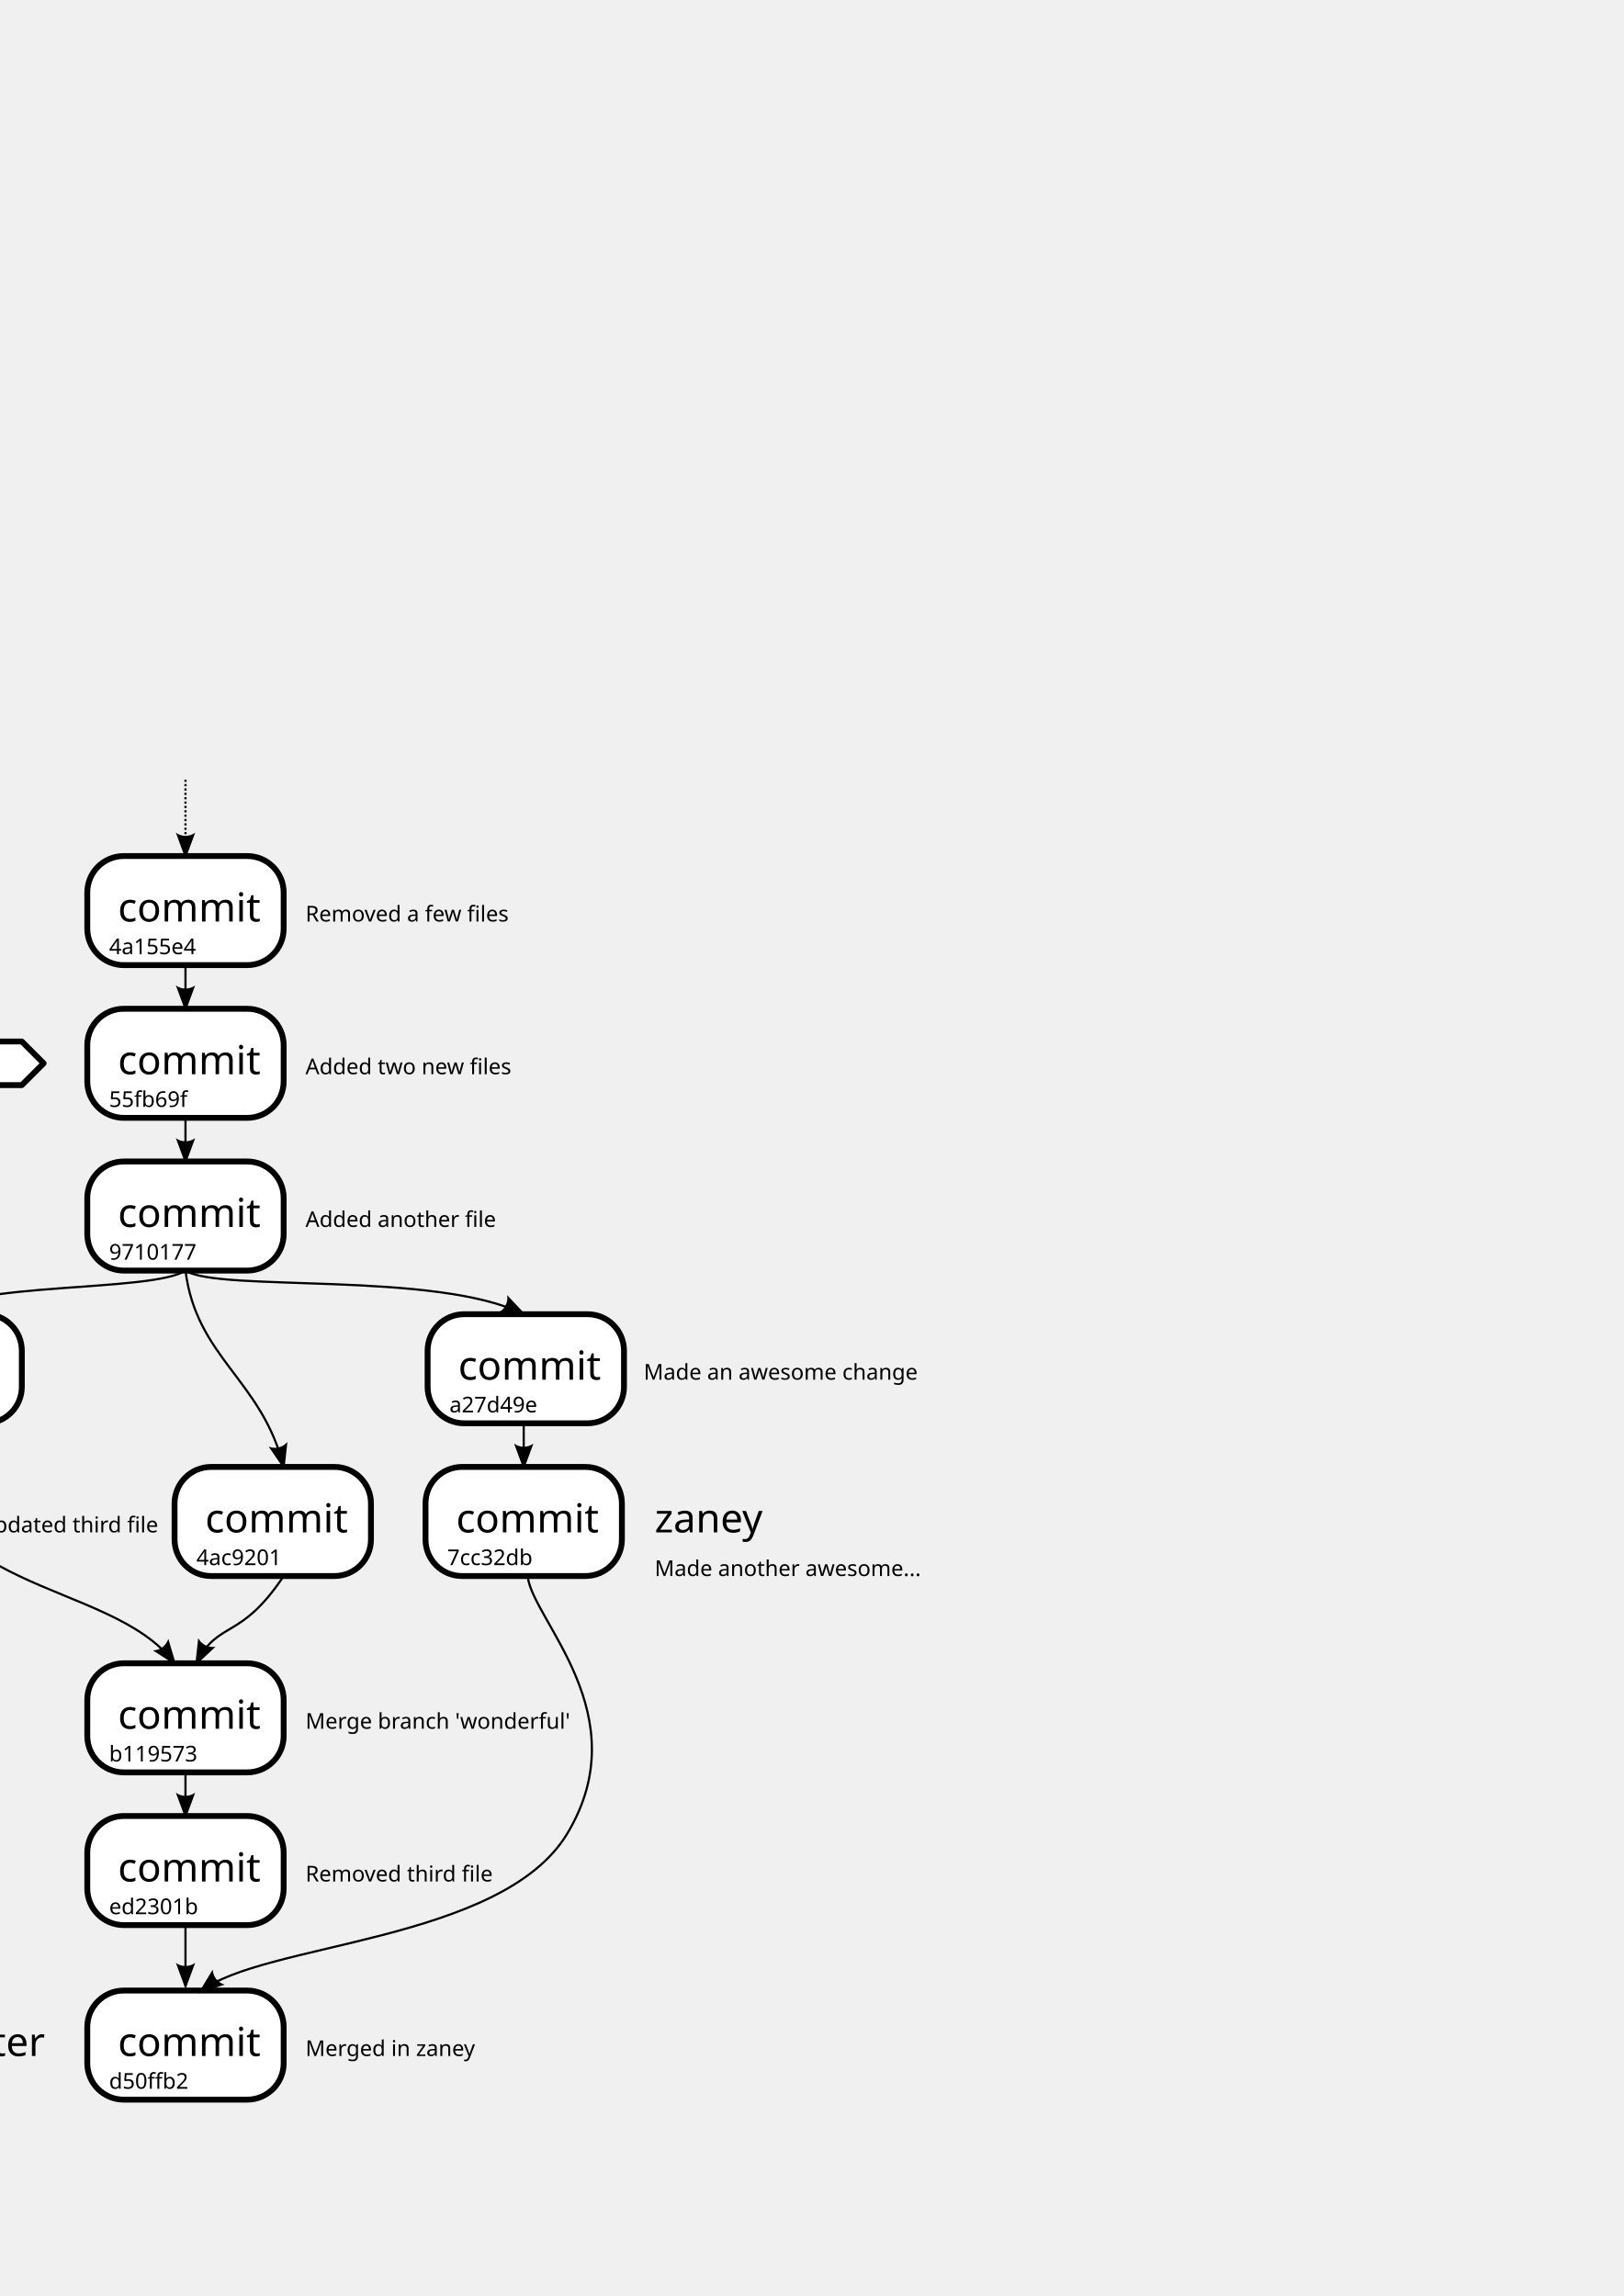
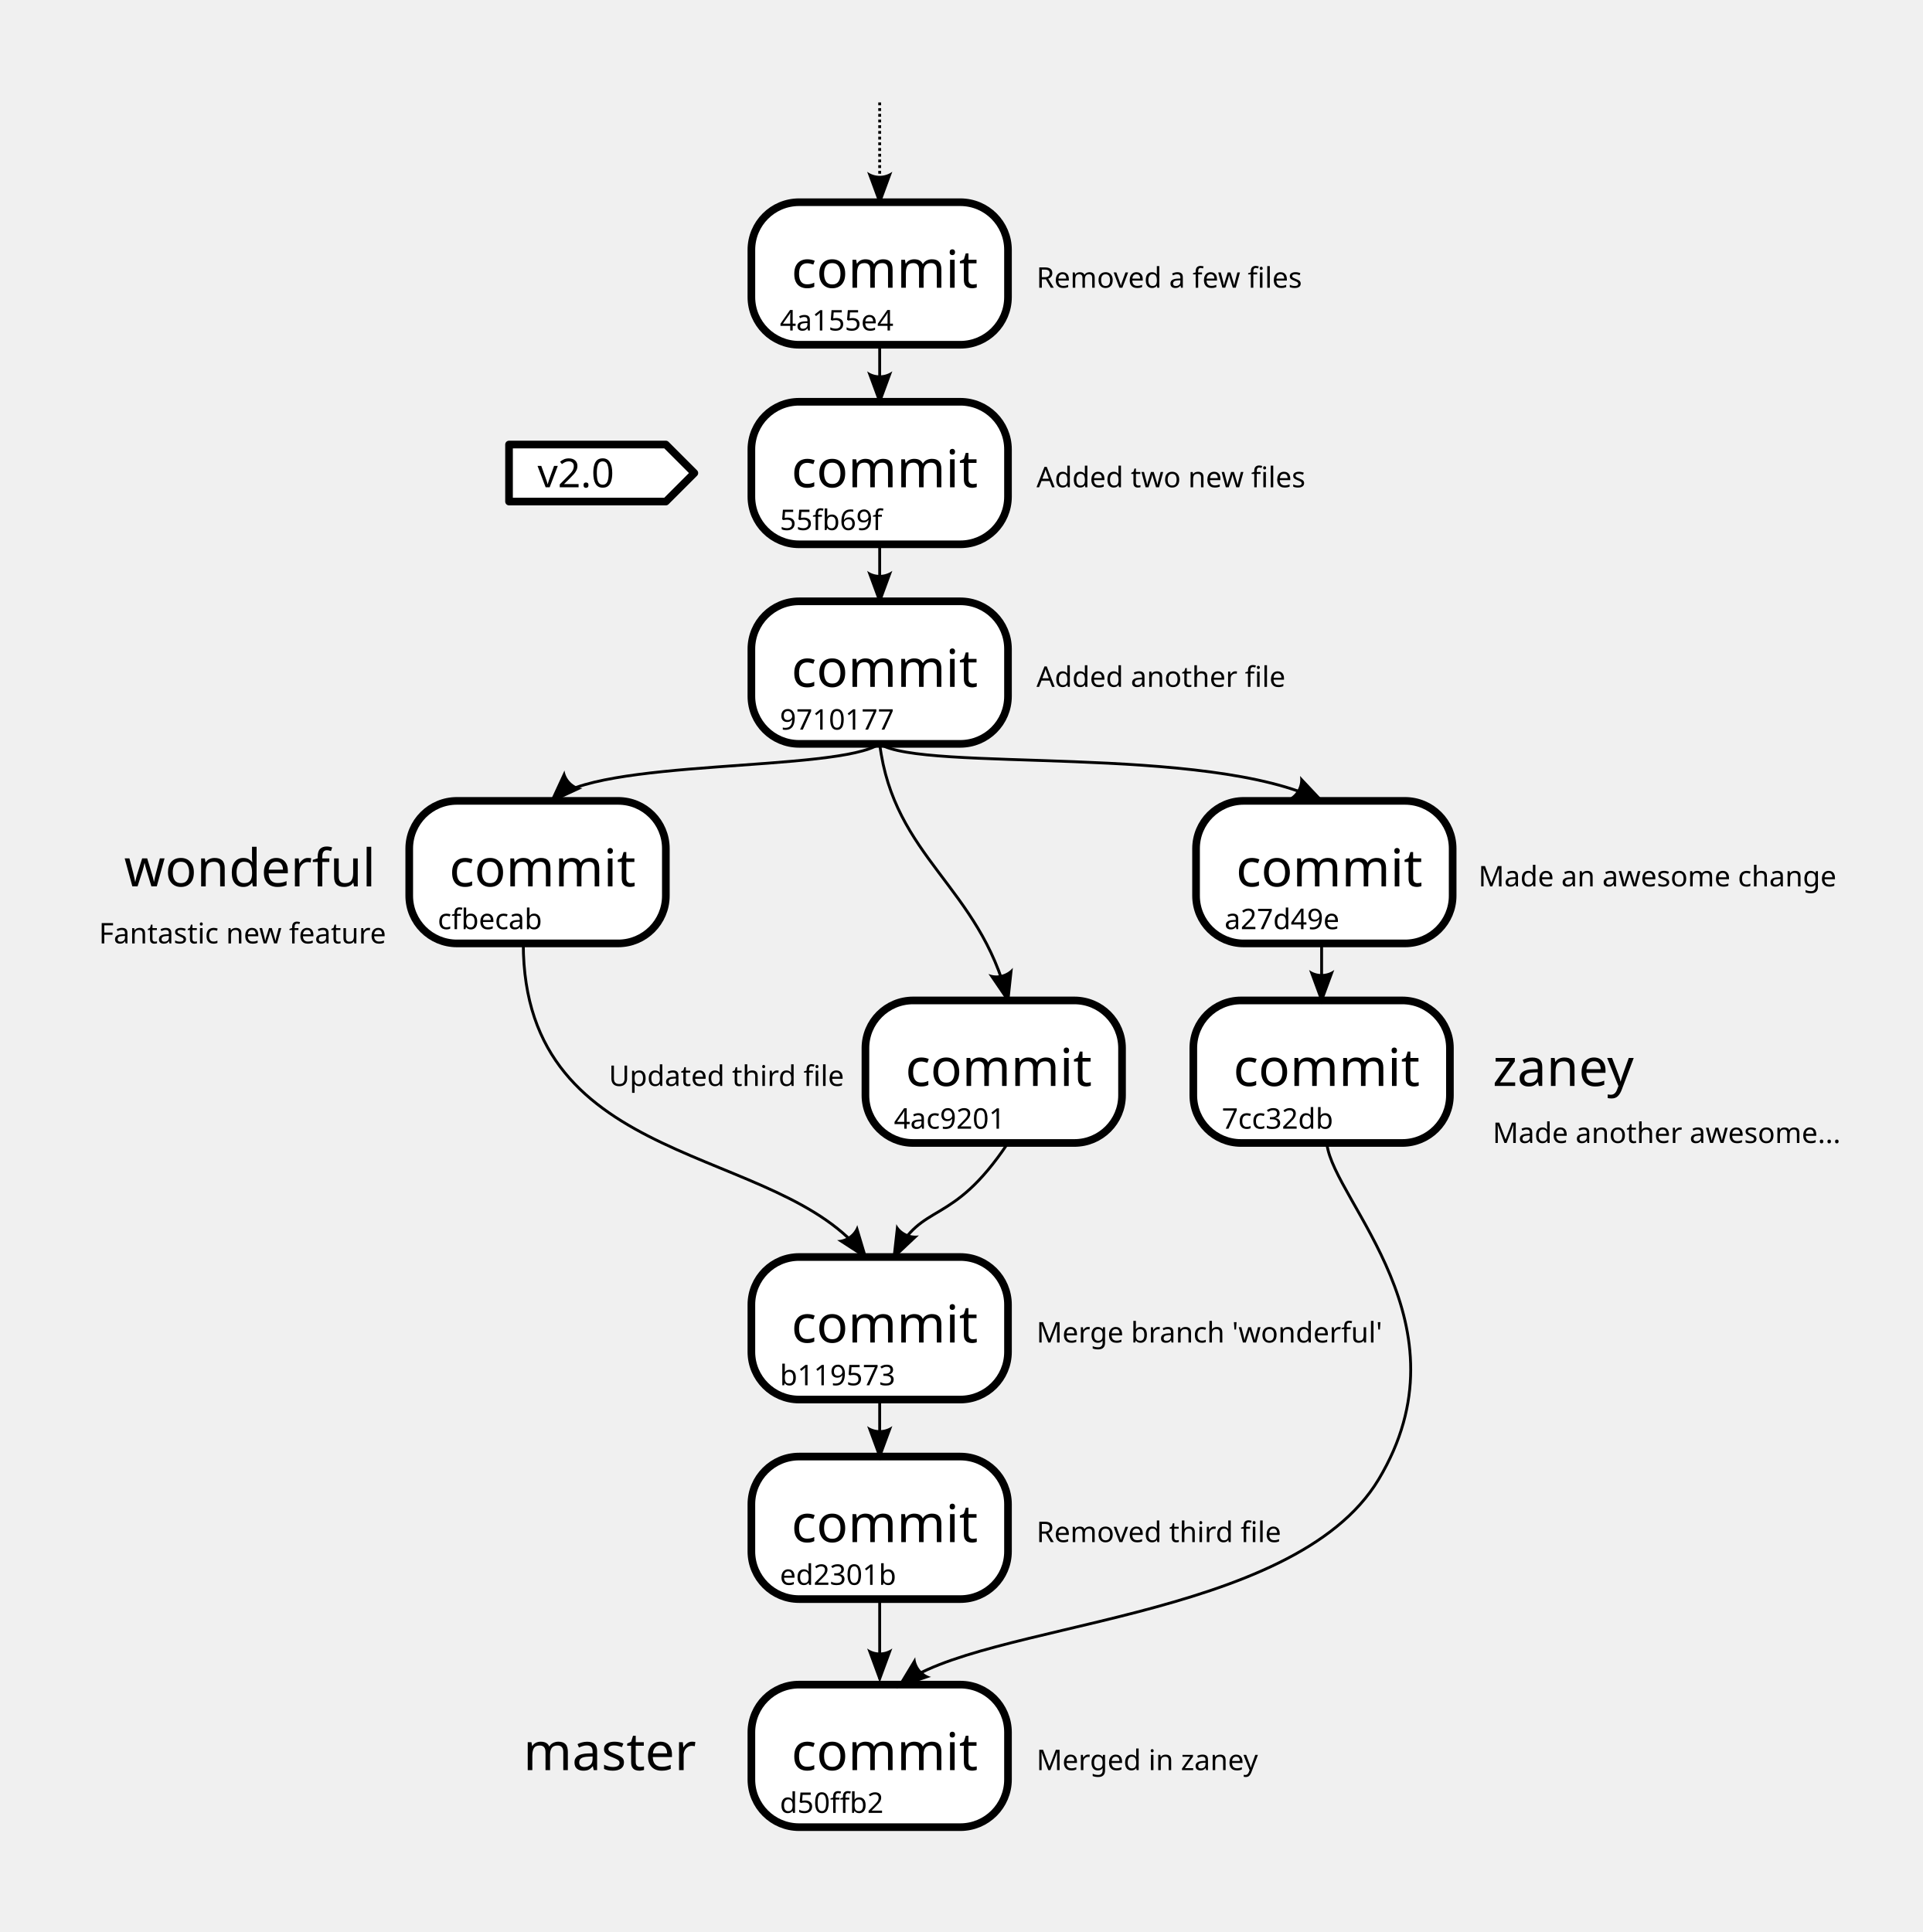
- <svg xmlns="http://www.w3.org/2000/svg" width="744.094" height="1052.362" id="svg3093" version="1.1">
+ <svg xmlns="http://www.w3.org/2000/svg" width="674.317" height="677.708" id="svg3093" version="1.1">
  <defs id="defs3095">
    <marker orient="auto" refY="0" refX="0" id="Arrow2Lend" style="overflow:visible">
      <path id="path5133" style="font-size:12px;fill-rule:evenodd;stroke-width:0.625;stroke-linejoin:round" d="M 8.719,4.034 -2.207,0.016 8.719,-4.002 c -1.745,2.372 -1.735,5.617 -6e-7,8.035 z" transform="matrix(-1.1,0,0,-1.1,-1.1,0)" />
    </marker>
    <marker orient="auto" refY="0" refX="0" id="marker3040" style="overflow:visible">
      <path id="path3042" style="font-size:12px;fill-rule:evenodd;stroke-width:0.625;stroke-linejoin:round" d="M 8.719,4.034 -2.207,0.016 8.719,-4.002 c -1.745,2.372 -1.735,5.617 -6e-7,8.035 z" transform="matrix(-1.1,0,0,-1.1,-1.1,0)" />
    </marker>
    <marker orient="auto" refY="0" refX="0" id="marker3044" style="overflow:visible">
      <path id="path3046" style="font-size:12px;fill-rule:evenodd;stroke-width:0.625;stroke-linejoin:round" d="M 8.719,4.034 -2.207,0.016 8.719,-4.002 c -1.745,2.372 -1.735,5.617 -6e-7,8.035 z" transform="matrix(-1.1,0,0,-1.1,-1.1,0)" />
    </marker>
    <marker orient="auto" refY="0" refX="0" id="marker3048" style="overflow:visible">
      <path id="path3050" style="font-size:12px;fill-rule:evenodd;stroke-width:0.625;stroke-linejoin:round" d="M 8.719,4.034 -2.207,0.016 8.719,-4.002 c -1.745,2.372 -1.735,5.617 -6e-7,8.035 z" transform="matrix(-1.1,0,0,-1.1,-1.1,0)" />
    </marker>
    <marker orient="auto" refY="0" refX="0" id="marker3052" style="overflow:visible">
      <path id="path3054" style="font-size:12px;fill-rule:evenodd;stroke-width:0.625;stroke-linejoin:round" d="M 8.719,4.034 -2.207,0.016 8.719,-4.002 c -1.745,2.372 -1.735,5.617 -6e-7,8.035 z" transform="matrix(-1.1,0,0,-1.1,-1.1,0)" />
    </marker>
    <marker orient="auto" refY="0" refX="0" id="Arrow1Lstart" style="overflow:visible">
      <path id="path5112" d="M 0,0 5,-5 -12.5,0 5,5 0,0 z" style="fill-rule:evenodd;stroke:#000000;stroke-width:1pt;marker-start:none" transform="matrix(0.8,0,0,0.8,10,0)" />
    </marker>
    <marker orient="auto" refY="0" refX="0" id="marker3058" style="overflow:visible">
      <path id="path3060" style="font-size:12px;fill-rule:evenodd;stroke-width:0.625;stroke-linejoin:round" d="M 8.719,4.034 -2.207,0.016 8.719,-4.002 c -1.745,2.372 -1.735,5.617 -6e-7,8.035 z" transform="matrix(-1.1,0,0,-1.1,-1.1,0)" />
    </marker>
    <marker orient="auto" refY="0" refX="0" id="Arrow2Lend-3" style="overflow:visible">
      <path id="path5133-3" style="font-size:12px;fill-rule:evenodd;stroke-width:0.625;stroke-linejoin:round" d="M 8.719,4.034 -2.207,0.016 8.719,-4.002 c -1.745,2.372 -1.735,5.617 -6e-7,8.035 z" transform="matrix(-1.1,0,0,-1.1,-1.1,0)" />
    </marker>
    <marker orient="auto" refY="0" refX="0" id="marker3530" style="overflow:visible">
      <path id="path3532" style="font-size:12px;fill-rule:evenodd;stroke-width:0.625;stroke-linejoin:round" d="M 8.719,4.034 -2.207,0.016 8.719,-4.002 c -1.745,2.372 -1.735,5.617 -6e-7,8.035 z" transform="matrix(-1.1,0,0,-1.1,-1.1,0)" />
    </marker>
    <marker orient="auto" refY="0" refX="0" id="Arrow2Lend-9" style="overflow:visible">
      <path id="path5133-8" style="font-size:12px;fill-rule:evenodd;stroke-width:0.625;stroke-linejoin:round" d="M 8.719,4.034 -2.207,0.016 8.719,-4.002 c -1.745,2.372 -1.735,5.617 -6e-7,8.035 z" transform="matrix(-1.1,0,0,-1.1,-1.1,0)" />
    </marker>
    <marker orient="auto" refY="0" refX="0" id="Arrow2Lend-5" style="overflow:visible">
      <path id="path5133-5" style="font-size:12px;fill-rule:evenodd;stroke-width:0.625;stroke-linejoin:round" d="M 8.719,4.034 -2.207,0.016 8.719,-4.002 c -1.745,2.372 -1.735,5.617 -6e-7,8.035 z" transform="matrix(-1.1,0,0,-1.1,-1.1,0)" />
    </marker>
    <marker orient="auto" refY="0" refX="0" id="marker3688" style="overflow:visible">
      <path id="path3690" style="font-size:12px;fill-rule:evenodd;stroke-width:0.625;stroke-linejoin:round" d="M 8.719,4.034 -2.207,0.016 8.719,-4.002 c -1.745,2.372 -1.735,5.617 -6e-7,8.035 z" transform="matrix(-1.1,0,0,-1.1,-1.1,0)" />
    </marker>
    <marker orient="auto" refY="0" refX="0" id="Arrow2Lend-4" style="overflow:visible">
      <path id="path5133-53" style="font-size:12px;fill-rule:evenodd;stroke-width:0.625;stroke-linejoin:round" d="M 8.719,4.034 -2.207,0.016 8.719,-4.002 c -1.745,2.372 -1.735,5.617 -6e-7,8.035 z" transform="matrix(-1.1,0,0,-1.1,-1.1,0)" />
    </marker>
    <marker orient="auto" refY="0" refX="0" id="Arrow2Lend-38" style="overflow:visible">
      <path id="path5133-6" style="font-size:12px;fill-rule:evenodd;stroke-width:0.625;stroke-linejoin:round" d="M 8.719,4.034 -2.207,0.016 8.719,-4.002 c -1.745,2.372 -1.735,5.617 -6e-7,8.035 z" transform="matrix(-1.1,0,0,-1.1,-1.1,0)" />
    </marker>
    <marker orient="auto" refY="0" refX="0" id="Arrow2Lend-0" style="overflow:visible">
      <path id="path5133-7" style="font-size:12px;fill-rule:evenodd;stroke-width:0.625;stroke-linejoin:round" d="M 8.719,4.034 -2.207,0.016 8.719,-4.002 c -1.745,2.372 -1.735,5.617 -6e-7,8.035 z" transform="matrix(-1.1,0,0,-1.1,-1.1,0)" />
    </marker>
    <marker orient="auto" refY="0" refX="0" id="Arrow2Lend-6" style="overflow:visible">
      <path id="path5133-4" style="font-size:12px;fill-rule:evenodd;stroke-width:0.625;stroke-linejoin:round" d="M 8.719,4.034 -2.207,0.016 8.719,-4.002 c -1.745,2.372 -1.735,5.617 -6e-7,8.035 z" transform="matrix(-1.1,0,0,-1.1,-1.1,0)" />
    </marker>
    <marker orient="auto" refY="0" refX="0" id="Arrow2Lend-08" style="overflow:visible">
      <path id="path5133-1" style="font-size:12px;fill-rule:evenodd;stroke-width:0.625;stroke-linejoin:round" d="M 8.719,4.034 -2.207,0.016 8.719,-4.002 c -1.745,2.372 -1.735,5.617 -6e-7,8.035 z" transform="matrix(-1.1,0,0,-1.1,-1.1,0)" />
    </marker>
    <marker orient="auto" refY="0" refX="0" id="Arrow2Lend-33" style="overflow:visible">
      <path id="path5133-44" style="font-size:12px;fill-rule:evenodd;stroke-width:0.625;stroke-linejoin:round" d="M 8.719,4.034 -2.207,0.016 8.719,-4.002 c -1.745,2.372 -1.735,5.617 -6e-7,8.035 z" transform="matrix(-1.1,0,0,-1.1,-1.1,0)" />
    </marker>
    <marker orient="auto" refY="0" refX="0" id="Arrow2Lend-59" style="overflow:visible">
      <path id="path5133-87" style="font-size:12px;fill-rule:evenodd;stroke-width:0.625;stroke-linejoin:round" d="M 8.719,4.034 -2.207,0.016 8.719,-4.002 c -1.745,2.372 -1.735,5.617 -6e-7,8.035 z" transform="matrix(-1.1,0,0,-1.1,-1.1,0)" />
    </marker>
    <marker orient="auto" refY="0" refX="0" id="Arrow2Lend-53" style="overflow:visible">
      <path id="path5133-73" style="font-size:12px;fill-rule:evenodd;stroke-width:0.625;stroke-linejoin:round" d="M 8.719,4.034 -2.207,0.016 8.719,-4.002 c -1.745,2.372 -1.735,5.617 -6e-7,8.035 z" transform="matrix(-1.1,0,0,-1.1,-1.1,0)" />
    </marker>
    <marker orient="auto" refY="0" refX="0" id="Arrow2Lend-04" style="overflow:visible">
      <path id="path5133-870" style="font-size:12px;fill-rule:evenodd;stroke-width:0.625;stroke-linejoin:round" d="M 8.719,4.034 -2.207,0.016 8.719,-4.002 c -1.745,2.372 -1.735,5.617 -6e-7,8.035 z" transform="matrix(-1.1,0,0,-1.1,-1.1,0)" />
    </marker>
    <marker orient="auto" refY="0" refX="0" id="Arrow2Lend-1" style="overflow:visible">
      <path id="path5133-2" style="font-size:12px;fill-rule:evenodd;stroke-width:0.625;stroke-linejoin:round" d="M 8.719,4.034 -2.207,0.016 8.719,-4.002 c -1.745,2.372 -1.735,5.617 -6e-7,8.035 z" transform="matrix(-1.1,0,0,-1.1,-1.1,0)" />
    </marker>
    <marker orient="auto" refY="0" refX="0" id="Arrow2Lend-90" style="overflow:visible">
      <path id="path5133-89" style="font-size:12px;fill-rule:evenodd;stroke-width:0.625;stroke-linejoin:round" d="M 8.719,4.034 -2.207,0.016 8.719,-4.002 c -1.745,2.372 -1.735,5.617 -6e-7,8.035 z" transform="matrix(-1.1,0,0,-1.1,-1.1,0)" />
    </marker>
    <marker orient="auto" refY="0" refX="0" id="Arrow2Lend-593" style="overflow:visible">
      <path id="path5133-57" style="font-size:12px;fill-rule:evenodd;stroke-width:0.625;stroke-linejoin:round" d="M 8.719,4.034 -2.207,0.016 8.719,-4.002 c -1.745,2.372 -1.735,5.617 -6e-7,8.035 z" transform="matrix(-1.1,0,0,-1.1,-1.1,0)" />
    </marker>
    <marker orient="auto" refY="0" refX="0" id="Arrow2Lend-96" style="overflow:visible">
      <path id="path5133-21" style="font-size:12px;fill-rule:evenodd;stroke-width:0.625;stroke-linejoin:round" d="M 8.719,4.034 -2.207,0.016 8.719,-4.002 c -1.745,2.372 -1.735,5.617 -6e-7,8.035 z" transform="matrix(-1.1,0,0,-1.1,-1.1,0)" />
    </marker>
    <marker orient="auto" refY="0" refX="0" id="Arrow2Lend-60" style="overflow:visible">
      <path id="path5133-892" style="font-size:12px;fill-rule:evenodd;stroke-width:0.625;stroke-linejoin:round" d="M 8.719,4.034 -2.207,0.016 8.719,-4.002 c -1.745,2.372 -1.735,5.617 -6e-7,8.035 z" transform="matrix(-1.1,0,0,-1.1,-1.1,0)" />
    </marker>
    <marker orient="auto" refY="0" refX="0" id="Arrow2Lend-16" style="overflow:visible">
      <path id="path5133-85" style="font-size:12px;fill-rule:evenodd;stroke-width:0.625;stroke-linejoin:round" d="M 8.719,4.034 -2.207,0.016 8.719,-4.002 c -1.745,2.372 -1.735,5.617 -6e-7,8.035 z" transform="matrix(-1.1,0,0,-1.1,-1.1,0)" />
    </marker>
    <marker orient="auto" refY="0" refX="0" id="Arrow2Lend-41" style="overflow:visible">
      <path id="path5133-54" style="font-size:12px;fill-rule:evenodd;stroke-width:0.625;stroke-linejoin:round" d="M 8.719,4.034 -2.207,0.016 8.719,-4.002 c -1.745,2.372 -1.735,5.617 -6e-7,8.035 z" transform="matrix(-1.1,0,0,-1.1,-1.1,0)" />
    </marker>
    <marker orient="auto" refY="0" refX="0" id="Arrow2Lend-7" style="overflow:visible">
      <path id="path5133-0" style="font-size:12px;fill-rule:evenodd;stroke-width:0.625;stroke-linejoin:round" d="M 8.719,4.034 -2.207,0.016 8.719,-4.002 c -1.745,2.372 -1.735,5.617 -6e-7,8.035 z" transform="matrix(-1.1,0,0,-1.1,-1.1,0)" />
    </marker>
    <marker orient="auto" refY="0" refX="0" id="Arrow2Lend-92" style="overflow:visible">
      <path id="path5133-736" style="font-size:12px;fill-rule:evenodd;stroke-width:0.625;stroke-linejoin:round" d="M 8.719,4.034 -2.207,0.016 8.719,-4.002 c -1.745,2.372 -1.735,5.617 -6e-7,8.035 z" transform="matrix(-1.1,0,0,-1.1,-1.1,0)" />
    </marker>
  </defs>
-   <g id="layer1">
+   <g id="layer1" transform="translate(223.5324,-321.4291)">
    <text xml:space="preserve" style="font-size:40px;font-style:normal;font-weight:normal;line-height:125%;letter-spacing:0px;word-spacing:0px;fill:#000000;fill-opacity:1;stroke:none;font-family:Bitstream Vera Sans" x="40.911" y="227.068" id="text3332">
      <tspan id="tspan3334" x="40.911" y="227.068" />
    </text>
    <path style="fill:none;stroke:#000000;stroke-width:1;stroke-linecap:butt;stroke-linejoin:miter;stroke-miterlimit:4;stroke-opacity:1;stroke-dasharray:1, 1;stroke-dashoffset:0;marker-end:url(#Arrow2Lend)" d="m 85,357.362 0,35" id="path4917-3-0" />
    <text xml:space="preserve" style="font-size:18.3px;font-style:normal;font-variant:normal;font-weight:normal;font-stretch:normal;text-align:start;line-height:125%;letter-spacing:0px;word-spacing:0px;writing-mode:lr-tb;text-anchor:start;fill:#000000;fill-opacity:1;stroke:none;font-family:Trebuchet MS;-inkscape-font-specification:Trebuchet MS" x="-40" y="942.362" id="text3999-7-9-4-7">
      <tspan id="tspan4001-2-3-8-8" x="-40" y="942.362">master</tspan>
    </text>
    <rect style="fill:#ffffff;fill-opacity:1;stroke:#000000;stroke-width:2.683;stroke-miterlimit:4;stroke-opacity:1;stroke-dasharray:none;stroke-dashoffset:0" id="rect4771-2-8-0" width="90" height="50" x="40" y="392.362" ry="16.718" />
    <text xml:space="preserve" style="font-size:18.3px;font-style:normal;font-variant:normal;font-weight:normal;font-stretch:normal;text-align:start;line-height:125%;letter-spacing:0px;word-spacing:0px;writing-mode:lr-tb;text-anchor:start;fill:#000000;fill-opacity:1;stroke:none;font-family:Trebuchet MS;-inkscape-font-specification:Trebuchet MS" x="54.042" y="422.362" id="text3999-7-9-2">
      <tspan id="tspan4001-2-3-2" x="54.042" y="422.362">commit</tspan>
    </text>
    <text xml:space="preserve" style="font-size:10px;font-style:normal;font-variant:normal;font-weight:normal;font-stretch:normal;text-align:start;line-height:125%;letter-spacing:0px;word-spacing:0px;writing-mode:lr-tb;text-anchor:start;fill:#000000;fill-opacity:1;stroke:none;font-family:Trebuchet MS;-inkscape-font-specification:Trebuchet MS" x="50" y="437.362" id="text3999-8-8-6-9">
      <tspan id="tspan4001-3-8-8-7" x="50" y="437.362">4a155e4</tspan>
    </text>
    <text xml:space="preserve" style="font-size:10px;font-style:normal;font-variant:normal;font-weight:normal;font-stretch:normal;text-align:start;line-height:125%;letter-spacing:0px;word-spacing:0px;writing-mode:lr-tb;text-anchor:start;fill:#000000;fill-opacity:1;stroke:none;font-family:Trebuchet MS;-inkscape-font-specification:Trebuchet MS" x="140" y="422.362" id="text3999-8-3-74-5-5">
      <tspan id="tspan4001-3-0-7-3-64" x="140" y="422.362">Removed a few files</tspan>
    </text>
    <rect style="fill:#ffffff;fill-opacity:1;stroke:#000000;stroke-width:2.683;stroke-miterlimit:4;stroke-opacity:1;stroke-dasharray:none;stroke-dashoffset:0" id="rect4771-2-8-7-6" width="90" height="50" x="40" y="462.362" ry="16.718" />
    <text xml:space="preserve" style="font-size:18.3px;font-style:normal;font-variant:normal;font-weight:normal;font-stretch:normal;text-align:start;line-height:125%;letter-spacing:0px;word-spacing:0px;writing-mode:lr-tb;text-anchor:start;fill:#000000;fill-opacity:1;stroke:none;font-family:Trebuchet MS;-inkscape-font-specification:Trebuchet MS" x="54.042" y="492.362" id="text3999-7-9-4-3">
      <tspan id="tspan4001-2-3-8-7" x="54.042" y="492.362">commit</tspan>
    </text>
    <text xml:space="preserve" style="font-size:10px;font-style:normal;font-variant:normal;font-weight:normal;font-stretch:normal;text-align:start;line-height:125%;letter-spacing:0px;word-spacing:0px;writing-mode:lr-tb;text-anchor:start;fill:#000000;fill-opacity:1;stroke:none;font-family:Trebuchet MS;-inkscape-font-specification:Trebuchet MS" x="50" y="507.362" id="text3999-8-8-6-5-9">
      <tspan id="tspan4001-3-8-8-8-7" x="50" y="507.362">55fb69f</tspan>
    </text>
    <text xml:space="preserve" style="font-size:10px;font-style:normal;font-variant:normal;font-weight:normal;font-stretch:normal;text-align:start;line-height:125%;letter-spacing:0px;word-spacing:0px;writing-mode:lr-tb;text-anchor:start;fill:#000000;fill-opacity:1;stroke:none;font-family:Trebuchet MS;-inkscape-font-specification:Trebuchet MS" x="140" y="492.362" id="text3999-8-3-74-5-2-4">
      <tspan id="tspan4001-3-0-7-3-6-9" x="140" y="492.362">Added two new files</tspan>
    </text>
    <path style="fill:none;stroke:#000000;stroke-width:1px;stroke-linecap:butt;stroke-linejoin:miter;stroke-opacity:1;marker-end:url(#Arrow2Lend)" d="m 85,442.362 0,20" id="path4917-3-0-1" />
    <rect style="fill:#ffffff;fill-opacity:1;stroke:#000000;stroke-width:2.683;stroke-miterlimit:4;stroke-opacity:1;stroke-dasharray:none;stroke-dashoffset:0" id="rect4771-2-8-7-6-5" width="90" height="50" x="40" y="532.362" ry="16.718" />
    <text xml:space="preserve" style="font-size:18.3px;font-style:normal;font-variant:normal;font-weight:normal;font-stretch:normal;text-align:start;line-height:125%;letter-spacing:0px;word-spacing:0px;writing-mode:lr-tb;text-anchor:start;fill:#000000;fill-opacity:1;stroke:none;font-family:Trebuchet MS;-inkscape-font-specification:Trebuchet MS" x="54.042" y="562.362" id="text3999-7-9-4-3-5">
      <tspan id="tspan4001-2-3-8-7-1" x="54.042" y="562.362">commit</tspan>
    </text>
    <text xml:space="preserve" style="font-size:10px;font-style:normal;font-variant:normal;font-weight:normal;font-stretch:normal;text-align:start;line-height:125%;letter-spacing:0px;word-spacing:0px;writing-mode:lr-tb;text-anchor:start;fill:#000000;fill-opacity:1;stroke:none;font-family:Trebuchet MS;-inkscape-font-specification:Trebuchet MS" x="50" y="577.362" id="text3999-8-8-6-5-9-8">
      <tspan id="tspan4001-3-8-8-8-7-1" x="50" y="577.362">9710177</tspan>
    </text>
    <text xml:space="preserve" style="font-size:10px;font-style:normal;font-variant:normal;font-weight:normal;font-stretch:normal;text-align:start;line-height:125%;letter-spacing:0px;word-spacing:0px;writing-mode:lr-tb;text-anchor:start;fill:#000000;fill-opacity:1;stroke:none;font-family:Trebuchet MS;-inkscape-font-specification:Trebuchet MS" x="140" y="562.362" id="text3999-8-3-74-5-2-4-7">
      <tspan id="tspan4001-3-0-7-3-6-9-6" x="140" y="562.362">Added another file</tspan>
    </text>
    <path style="fill:none;stroke:#000000;stroke-width:1px;stroke-linecap:butt;stroke-linejoin:miter;stroke-opacity:1;marker-end:url(#Arrow2Lend)" d="m 85,512.362 0,20" id="path4917-3-0-1-8" />
    <path style="fill:#ffffff;fill-opacity:1;stroke:#000000;stroke-width:2.683;stroke-linecap:butt;stroke-linejoin:round;stroke-miterlimit:4;stroke-opacity:1;stroke-dasharray:none;stroke-dashoffset:0" d="m -45,477.362 55,0 10,10 -10,10 -55,0 z" id="rect3080-3-9" />
    <text xml:space="preserve" style="font-size:18.3px;font-style:normal;font-variant:normal;font-weight:normal;font-stretch:normal;text-align:start;line-height:125%;letter-spacing:0px;word-spacing:0px;writing-mode:lr-tb;text-anchor:start;fill:#000000;fill-opacity:1;stroke:none;font-family:Trebuchet MS;-inkscape-font-specification:Trebuchet MS" x="-35" y="492.362" id="text3999-7-9-4-7-5-0-4">
      <tspan id="tspan4001-2-3-8-8-4-5-9" x="-35" y="492.362" style="font-size:14px">v2.0</tspan>
    </text>
    <text xml:space="preserve" style="font-size:18.3px;font-style:normal;font-variant:normal;font-weight:normal;font-stretch:normal;text-align:start;line-height:125%;letter-spacing:0px;word-spacing:0px;writing-mode:lr-tb;text-anchor:start;fill:#000000;fill-opacity:1;stroke:none;font-family:Trebuchet MS;-inkscape-font-specification:Trebuchet MS" x="-180" y="632.362" id="text3999-7-9-4-7-86">
      <tspan id="tspan4001-2-3-8-8-2" x="-180" y="632.362">wonderful</tspan>
    </text>
    <rect style="fill:#ffffff;fill-opacity:1;stroke:#000000;stroke-width:2.683;stroke-miterlimit:4;stroke-opacity:1;stroke-dasharray:none;stroke-dashoffset:0" id="rect4771-2-8-7-6-5-9" width="90" height="50" x="-80" y="602.362" ry="16.718" />
    <text xml:space="preserve" style="font-size:18.3px;font-style:normal;font-variant:normal;font-weight:normal;font-stretch:normal;text-align:start;line-height:125%;letter-spacing:0px;word-spacing:0px;writing-mode:lr-tb;text-anchor:start;fill:#000000;fill-opacity:1;stroke:none;font-family:Trebuchet MS;-inkscape-font-specification:Trebuchet MS" x="-65.958" y="632.362" id="text3999-7-9-4-3-5-3">
      <tspan id="tspan4001-2-3-8-7-1-9" x="-65.958" y="632.362">commit</tspan>
    </text>
    <text xml:space="preserve" style="font-size:10px;font-style:normal;font-variant:normal;font-weight:normal;font-stretch:normal;text-align:start;line-height:125%;letter-spacing:0px;word-spacing:0px;writing-mode:lr-tb;text-anchor:start;fill:#000000;fill-opacity:1;stroke:none;font-family:Trebuchet MS;-inkscape-font-specification:Trebuchet MS" x="-70" y="647.362" id="text3999-8-8-6-5-9-8-2">
      <tspan id="tspan4001-3-8-8-8-7-1-8" x="-70" y="647.362">cfbecab</tspan>
    </text>
    <text xml:space="preserve" style="font-size:10px;font-style:normal;font-variant:normal;font-weight:normal;font-stretch:normal;text-align:start;line-height:125%;letter-spacing:0px;word-spacing:0px;writing-mode:lr-tb;text-anchor:start;fill:#000000;fill-opacity:1;stroke:none;font-family:Trebuchet MS;-inkscape-font-specification:Trebuchet MS" x="-188.832" y="652.362" id="text3999-8-3-74-5-2-4-7-3">
      <tspan id="tspan4001-3-0-7-3-6-9-6-0" x="-188.832" y="652.362">Fantastic new feature</tspan>
    </text>
    <path style="fill:none;stroke:#000000;stroke-width:1px;stroke-linecap:butt;stroke-linejoin:miter;stroke-opacity:1;marker-end:url(#Arrow2Lend)" d="m 85,582.362 c -15,10 -100,5 -115,20" id="path4917-3-0-1-8-1" />
    <rect style="fill:#ffffff;fill-opacity:1;stroke:#000000;stroke-width:2.683;stroke-miterlimit:4;stroke-opacity:1;stroke-dasharray:none;stroke-dashoffset:0" id="rect4771-2-8-7-6-5-9-2" width="90" height="50" x="195.958" y="602.362" ry="16.718" />
    <text xml:space="preserve" style="font-size:18.3px;font-style:normal;font-variant:normal;font-weight:normal;font-stretch:normal;text-align:start;line-height:125%;letter-spacing:0px;word-spacing:0px;writing-mode:lr-tb;text-anchor:start;fill:#000000;fill-opacity:1;stroke:none;font-family:Trebuchet MS;-inkscape-font-specification:Trebuchet MS" x="210" y="632.362" id="text3999-7-9-4-3-5-3-6">
      <tspan id="tspan4001-2-3-8-7-1-9-9" x="210" y="632.362">commit</tspan>
    </text>
    <text xml:space="preserve" style="font-size:10px;font-style:normal;font-variant:normal;font-weight:normal;font-stretch:normal;text-align:start;line-height:125%;letter-spacing:0px;word-spacing:0px;writing-mode:lr-tb;text-anchor:start;fill:#000000;fill-opacity:1;stroke:none;font-family:Trebuchet MS;-inkscape-font-specification:Trebuchet MS" x="205.958" y="647.362" id="text3999-8-8-6-5-9-8-2-1">
      <tspan id="tspan4001-3-8-8-8-7-1-8-0" x="205.958" y="647.362">a27d49e</tspan>
    </text>
    <path style="fill:none;stroke:#000000;stroke-width:1px;stroke-linecap:butt;stroke-linejoin:miter;stroke-opacity:1;marker-end:url(#Arrow2Lend)" d="m 85,582.362 c 15,10 115,0 155,20" id="path4917-3-0-1-8-1-4" />
    <text xml:space="preserve" style="font-size:18.3px;font-style:normal;font-variant:normal;font-weight:normal;font-stretch:normal;text-align:start;line-height:125%;letter-spacing:0px;word-spacing:0px;writing-mode:lr-tb;text-anchor:start;fill:#000000;fill-opacity:1;stroke:none;font-family:Trebuchet MS;-inkscape-font-specification:Trebuchet MS" x="300" y="702.362" id="text3999-7-9-4-7-3">
      <tspan id="tspan4001-2-3-8-8-1" x="300" y="702.362">zaney</tspan>
    </text>
    <rect style="fill:#ffffff;fill-opacity:1;stroke:#000000;stroke-width:2.683;stroke-miterlimit:4;stroke-opacity:1;stroke-dasharray:none;stroke-dashoffset:0" id="rect4771-2-8-7-6-5-96" width="90" height="50" x="195" y="672.362" ry="16.718" />
    <text xml:space="preserve" style="font-size:18.3px;font-style:normal;font-variant:normal;font-weight:normal;font-stretch:normal;text-align:start;line-height:125%;letter-spacing:0px;word-spacing:0px;writing-mode:lr-tb;text-anchor:start;fill:#000000;fill-opacity:1;stroke:none;font-family:Trebuchet MS;-inkscape-font-specification:Trebuchet MS" x="209.042" y="702.362" id="text3999-7-9-4-3-5-7">
      <tspan id="tspan4001-2-3-8-7-1-7" x="209.042" y="702.362">commit</tspan>
    </text>
    <text xml:space="preserve" style="font-size:10px;font-style:normal;font-variant:normal;font-weight:normal;font-stretch:normal;text-align:start;line-height:125%;letter-spacing:0px;word-spacing:0px;writing-mode:lr-tb;text-anchor:start;fill:#000000;fill-opacity:1;stroke:none;font-family:Trebuchet MS;-inkscape-font-specification:Trebuchet MS" x="205" y="717.362" id="text3999-8-8-6-5-9-8-3">
      <tspan id="tspan4001-3-8-8-8-7-1-7" x="205" y="717.362">7cc32db</tspan>
    </text>
    <text xml:space="preserve" style="font-size:10px;font-style:normal;font-variant:normal;font-weight:normal;font-stretch:normal;text-align:start;line-height:125%;letter-spacing:0px;word-spacing:0px;writing-mode:lr-tb;text-anchor:start;fill:#000000;fill-opacity:1;stroke:none;font-family:Trebuchet MS;-inkscape-font-specification:Trebuchet MS" x="295" y="632.362" id="text3999-8-3-74-5-2-4-7-1">
      <tspan id="tspan4001-3-0-7-3-6-9-6-2" x="295" y="632.362">Made an awesome change</tspan>
    </text>
    <path style="fill:none;stroke:#000000;stroke-width:1px;stroke-linecap:butt;stroke-linejoin:miter;stroke-opacity:1;marker-end:url(#Arrow2Lend)" d="m 240,652.362 0,20" id="path4917-3-0-1-8-2" />
    <text xml:space="preserve" style="font-size:10px;font-style:normal;font-variant:normal;font-weight:normal;font-stretch:normal;text-align:start;line-height:125%;letter-spacing:0px;word-spacing:0px;writing-mode:lr-tb;text-anchor:start;fill:#000000;fill-opacity:1;stroke:none;font-family:Trebuchet MS;-inkscape-font-specification:Trebuchet MS" x="300" y="722.362" id="text3999-8-3-74-5-2-4-7-1-5">
      <tspan id="tspan4001-3-0-7-3-6-9-6-2-5" x="300" y="722.362">Made another awesome...</tspan>
    </text>
    <rect style="fill:#ffffff;fill-opacity:1;stroke:#000000;stroke-width:2.683;stroke-miterlimit:4;stroke-opacity:1;stroke-dasharray:none;stroke-dashoffset:0" id="rect4771-2-8-7-6-5-9-24" width="90" height="50" x="80" y="672.362" ry="16.718" />
    <text xml:space="preserve" style="font-size:18.3px;font-style:normal;font-variant:normal;font-weight:normal;font-stretch:normal;text-align:start;line-height:125%;letter-spacing:0px;word-spacing:0px;writing-mode:lr-tb;text-anchor:start;fill:#000000;fill-opacity:1;stroke:none;font-family:Trebuchet MS;-inkscape-font-specification:Trebuchet MS" x="94.042" y="702.362" id="text3999-7-9-4-3-5-3-7">
      <tspan id="tspan4001-2-3-8-7-1-9-93" x="94.042" y="702.362">commit</tspan>
    </text>
    <text xml:space="preserve" style="font-size:10px;font-style:normal;font-variant:normal;font-weight:normal;font-stretch:normal;text-align:start;line-height:125%;letter-spacing:0px;word-spacing:0px;writing-mode:lr-tb;text-anchor:start;fill:#000000;fill-opacity:1;stroke:none;font-family:Trebuchet MS;-inkscape-font-specification:Trebuchet MS" x="90" y="717.362" id="text3999-8-8-6-5-9-8-2-9">
      <tspan id="tspan4001-3-8-8-8-7-1-8-2" x="90" y="717.362">4ac9201</tspan>
    </text>
    <text xml:space="preserve" style="font-size:10px;font-style:normal;font-variant:normal;font-weight:normal;font-stretch:normal;text-align:start;line-height:125%;letter-spacing:0px;word-spacing:0px;writing-mode:lr-tb;text-anchor:start;fill:#000000;fill-opacity:1;stroke:none;font-family:Trebuchet MS;-inkscape-font-specification:Trebuchet MS" x="-10" y="702.362" id="text3999-8-3-74-5-2-4-7-3-8">
      <tspan id="tspan4001-3-0-7-3-6-9-6-0-3" x="-10" y="702.362">Updated third file</tspan>
    </text>
    <path style="fill:none;stroke:#000000;stroke-width:1px;stroke-linecap:butt;stroke-linejoin:miter;stroke-opacity:1;marker-end:url(#Arrow2Lend)" d="m 85,582.362 c 5,40 35,50 45,90" id="path4917-3-0-1-8-20" />
    <rect style="fill:#ffffff;fill-opacity:1;stroke:#000000;stroke-width:2.683;stroke-miterlimit:4;stroke-opacity:1;stroke-dasharray:none;stroke-dashoffset:0" id="rect4771-2-8-7-6-5-9-24-3" width="90" height="50" x="40" y="762.362" ry="16.718" />
    <text xml:space="preserve" style="font-size:18.3px;font-style:normal;font-variant:normal;font-weight:normal;font-stretch:normal;text-align:start;line-height:125%;letter-spacing:0px;word-spacing:0px;writing-mode:lr-tb;text-anchor:start;fill:#000000;fill-opacity:1;stroke:none;font-family:Trebuchet MS;-inkscape-font-specification:Trebuchet MS" x="54.042" y="792.362" id="text3999-7-9-4-3-5-3-7-4">
      <tspan id="tspan4001-2-3-8-7-1-9-93-9" x="54.042" y="792.362">commit</tspan>
    </text>
    <text xml:space="preserve" style="font-size:10px;font-style:normal;font-variant:normal;font-weight:normal;font-stretch:normal;text-align:start;line-height:125%;letter-spacing:0px;word-spacing:0px;writing-mode:lr-tb;text-anchor:start;fill:#000000;fill-opacity:1;stroke:none;font-family:Trebuchet MS;-inkscape-font-specification:Trebuchet MS" x="50" y="807.362" id="text3999-8-8-6-5-9-8-2-9-2">
      <tspan id="tspan4001-3-8-8-8-7-1-8-2-7" x="50" y="807.362">b119573</tspan>
    </text>
    <text xml:space="preserve" style="font-size:10px;font-style:normal;font-variant:normal;font-weight:normal;font-stretch:normal;text-align:start;line-height:125%;letter-spacing:0px;word-spacing:0px;writing-mode:lr-tb;text-anchor:start;fill:#000000;fill-opacity:1;stroke:none;font-family:Trebuchet MS;-inkscape-font-specification:Trebuchet MS" x="140" y="792.362" id="text3999-8-3-74-5-2-4-7-3-8-4">
      <tspan id="tspan4001-3-0-7-3-6-9-6-0-3-2" x="140" y="792.362">Merge branch 'wonderful'</tspan>
    </text>
    <path style="fill:none;stroke:#000000;stroke-width:1px;stroke-linecap:butt;stroke-linejoin:miter;stroke-opacity:1;marker-end:url(#Arrow2Lend)" d="m 130,722.362 c -20,30 -30,20 -40,40" id="path4917-3-0-1-8-20-2" />
    <path style="fill:none;stroke:#000000;stroke-width:1px;stroke-linecap:butt;stroke-linejoin:miter;stroke-opacity:1;marker-end:url(#Arrow2Lend)" d="m -40,652.362 c 0,80 90,70 120,110" id="path4917-3-0-1-8-1-2" />
    <rect style="fill:#ffffff;fill-opacity:1;stroke:#000000;stroke-width:2.683;stroke-miterlimit:4;stroke-opacity:1;stroke-dasharray:none;stroke-dashoffset:0" id="rect4771-2-8-7-6-5-9-24-3-7" width="90" height="50" x="40" y="832.362" ry="16.718" />
    <text xml:space="preserve" style="font-size:18.3px;font-style:normal;font-variant:normal;font-weight:normal;font-stretch:normal;text-align:start;line-height:125%;letter-spacing:0px;word-spacing:0px;writing-mode:lr-tb;text-anchor:start;fill:#000000;fill-opacity:1;stroke:none;font-family:Trebuchet MS;-inkscape-font-specification:Trebuchet MS" x="54.042" y="862.362" id="text3999-7-9-4-3-5-3-7-4-9">
      <tspan id="tspan4001-2-3-8-7-1-9-93-9-9" x="54.042" y="862.362">commit</tspan>
    </text>
    <text xml:space="preserve" style="font-size:10px;font-style:normal;font-variant:normal;font-weight:normal;font-stretch:normal;text-align:start;line-height:125%;letter-spacing:0px;word-spacing:0px;writing-mode:lr-tb;text-anchor:start;fill:#000000;fill-opacity:1;stroke:none;font-family:Trebuchet MS;-inkscape-font-specification:Trebuchet MS" x="50" y="877.362" id="text3999-8-8-6-5-9-8-2-9-2-3">
      <tspan id="tspan4001-3-8-8-8-7-1-8-2-7-2" x="50" y="877.362">ed2301b</tspan>
    </text>
    <text xml:space="preserve" style="font-size:10px;font-style:normal;font-variant:normal;font-weight:normal;font-stretch:normal;text-align:start;line-height:125%;letter-spacing:0px;word-spacing:0px;writing-mode:lr-tb;text-anchor:start;fill:#000000;fill-opacity:1;stroke:none;font-family:Trebuchet MS;-inkscape-font-specification:Trebuchet MS" x="140" y="862.362" id="text3999-8-3-74-5-2-4-7-3-8-4-4">
      <tspan id="tspan4001-3-0-7-3-6-9-6-0-3-2-3" x="140" y="862.362">Removed third file</tspan>
    </text>
    <path style="fill:none;stroke:#000000;stroke-width:1px;stroke-linecap:butt;stroke-linejoin:miter;stroke-opacity:1;marker-end:url(#Arrow2Lend)" d="m 85,812.362 0,20" id="path4917-3-0-1-8-15" />
    <rect style="fill:#ffffff;fill-opacity:1;stroke:#000000;stroke-width:2.683;stroke-miterlimit:4;stroke-opacity:1;stroke-dasharray:none;stroke-dashoffset:0" id="rect4771-2-8-7-6-5-9-24-3-7-0" width="90" height="50" x="40" y="912.362" ry="16.718" />
    <text xml:space="preserve" style="font-size:18.3px;font-style:normal;font-variant:normal;font-weight:normal;font-stretch:normal;text-align:start;line-height:125%;letter-spacing:0px;word-spacing:0px;writing-mode:lr-tb;text-anchor:start;fill:#000000;fill-opacity:1;stroke:none;font-family:Trebuchet MS;-inkscape-font-specification:Trebuchet MS" x="54.042" y="942.362" id="text3999-7-9-4-3-5-3-7-4-9-8">
      <tspan id="tspan4001-2-3-8-7-1-9-93-9-9-3" x="54.042" y="942.362">commit</tspan>
    </text>
    <text xml:space="preserve" style="font-size:10px;font-style:normal;font-variant:normal;font-weight:normal;font-stretch:normal;text-align:start;line-height:125%;letter-spacing:0px;word-spacing:0px;writing-mode:lr-tb;text-anchor:start;fill:#000000;fill-opacity:1;stroke:none;font-family:Trebuchet MS;-inkscape-font-specification:Trebuchet MS" x="50" y="957.362" id="text3999-8-8-6-5-9-8-2-9-2-3-5">
      <tspan id="tspan4001-3-8-8-8-7-1-8-2-7-2-6" x="50" y="957.362">d50ffb2</tspan>
    </text>
    <text xml:space="preserve" style="font-size:10px;font-style:normal;font-variant:normal;font-weight:normal;font-stretch:normal;text-align:start;line-height:125%;letter-spacing:0px;word-spacing:0px;writing-mode:lr-tb;text-anchor:start;fill:#000000;fill-opacity:1;stroke:none;font-family:Trebuchet MS;-inkscape-font-specification:Trebuchet MS" x="140" y="942.362" id="text3999-8-3-74-5-2-4-7-3-8-4-4-5">
      <tspan id="tspan4001-3-0-7-3-6-9-6-0-3-2-3-9" x="140" y="942.362">Merged in zaney</tspan>
    </text>
    <path style="fill:none;stroke:#000000;stroke-width:1px;stroke-linecap:butt;stroke-linejoin:miter;stroke-opacity:1;marker-end:url(#Arrow2Lend)" d="m 241.875,722.862 c 2.5,20 50.665,63.267 18.125,117.5 -30,50 -140,50 -168.125,72.5" id="path4917-3-0-1-8-20-0" />
    <path style="fill:none;stroke:#000000;stroke-width:1px;stroke-linecap:butt;stroke-linejoin:miter;stroke-opacity:1;marker-end:url(#Arrow2Lend)" d="m 85,882.362 0,28" id="path4917-3-0-1-8-15-4" />
  </g>
</svg>
